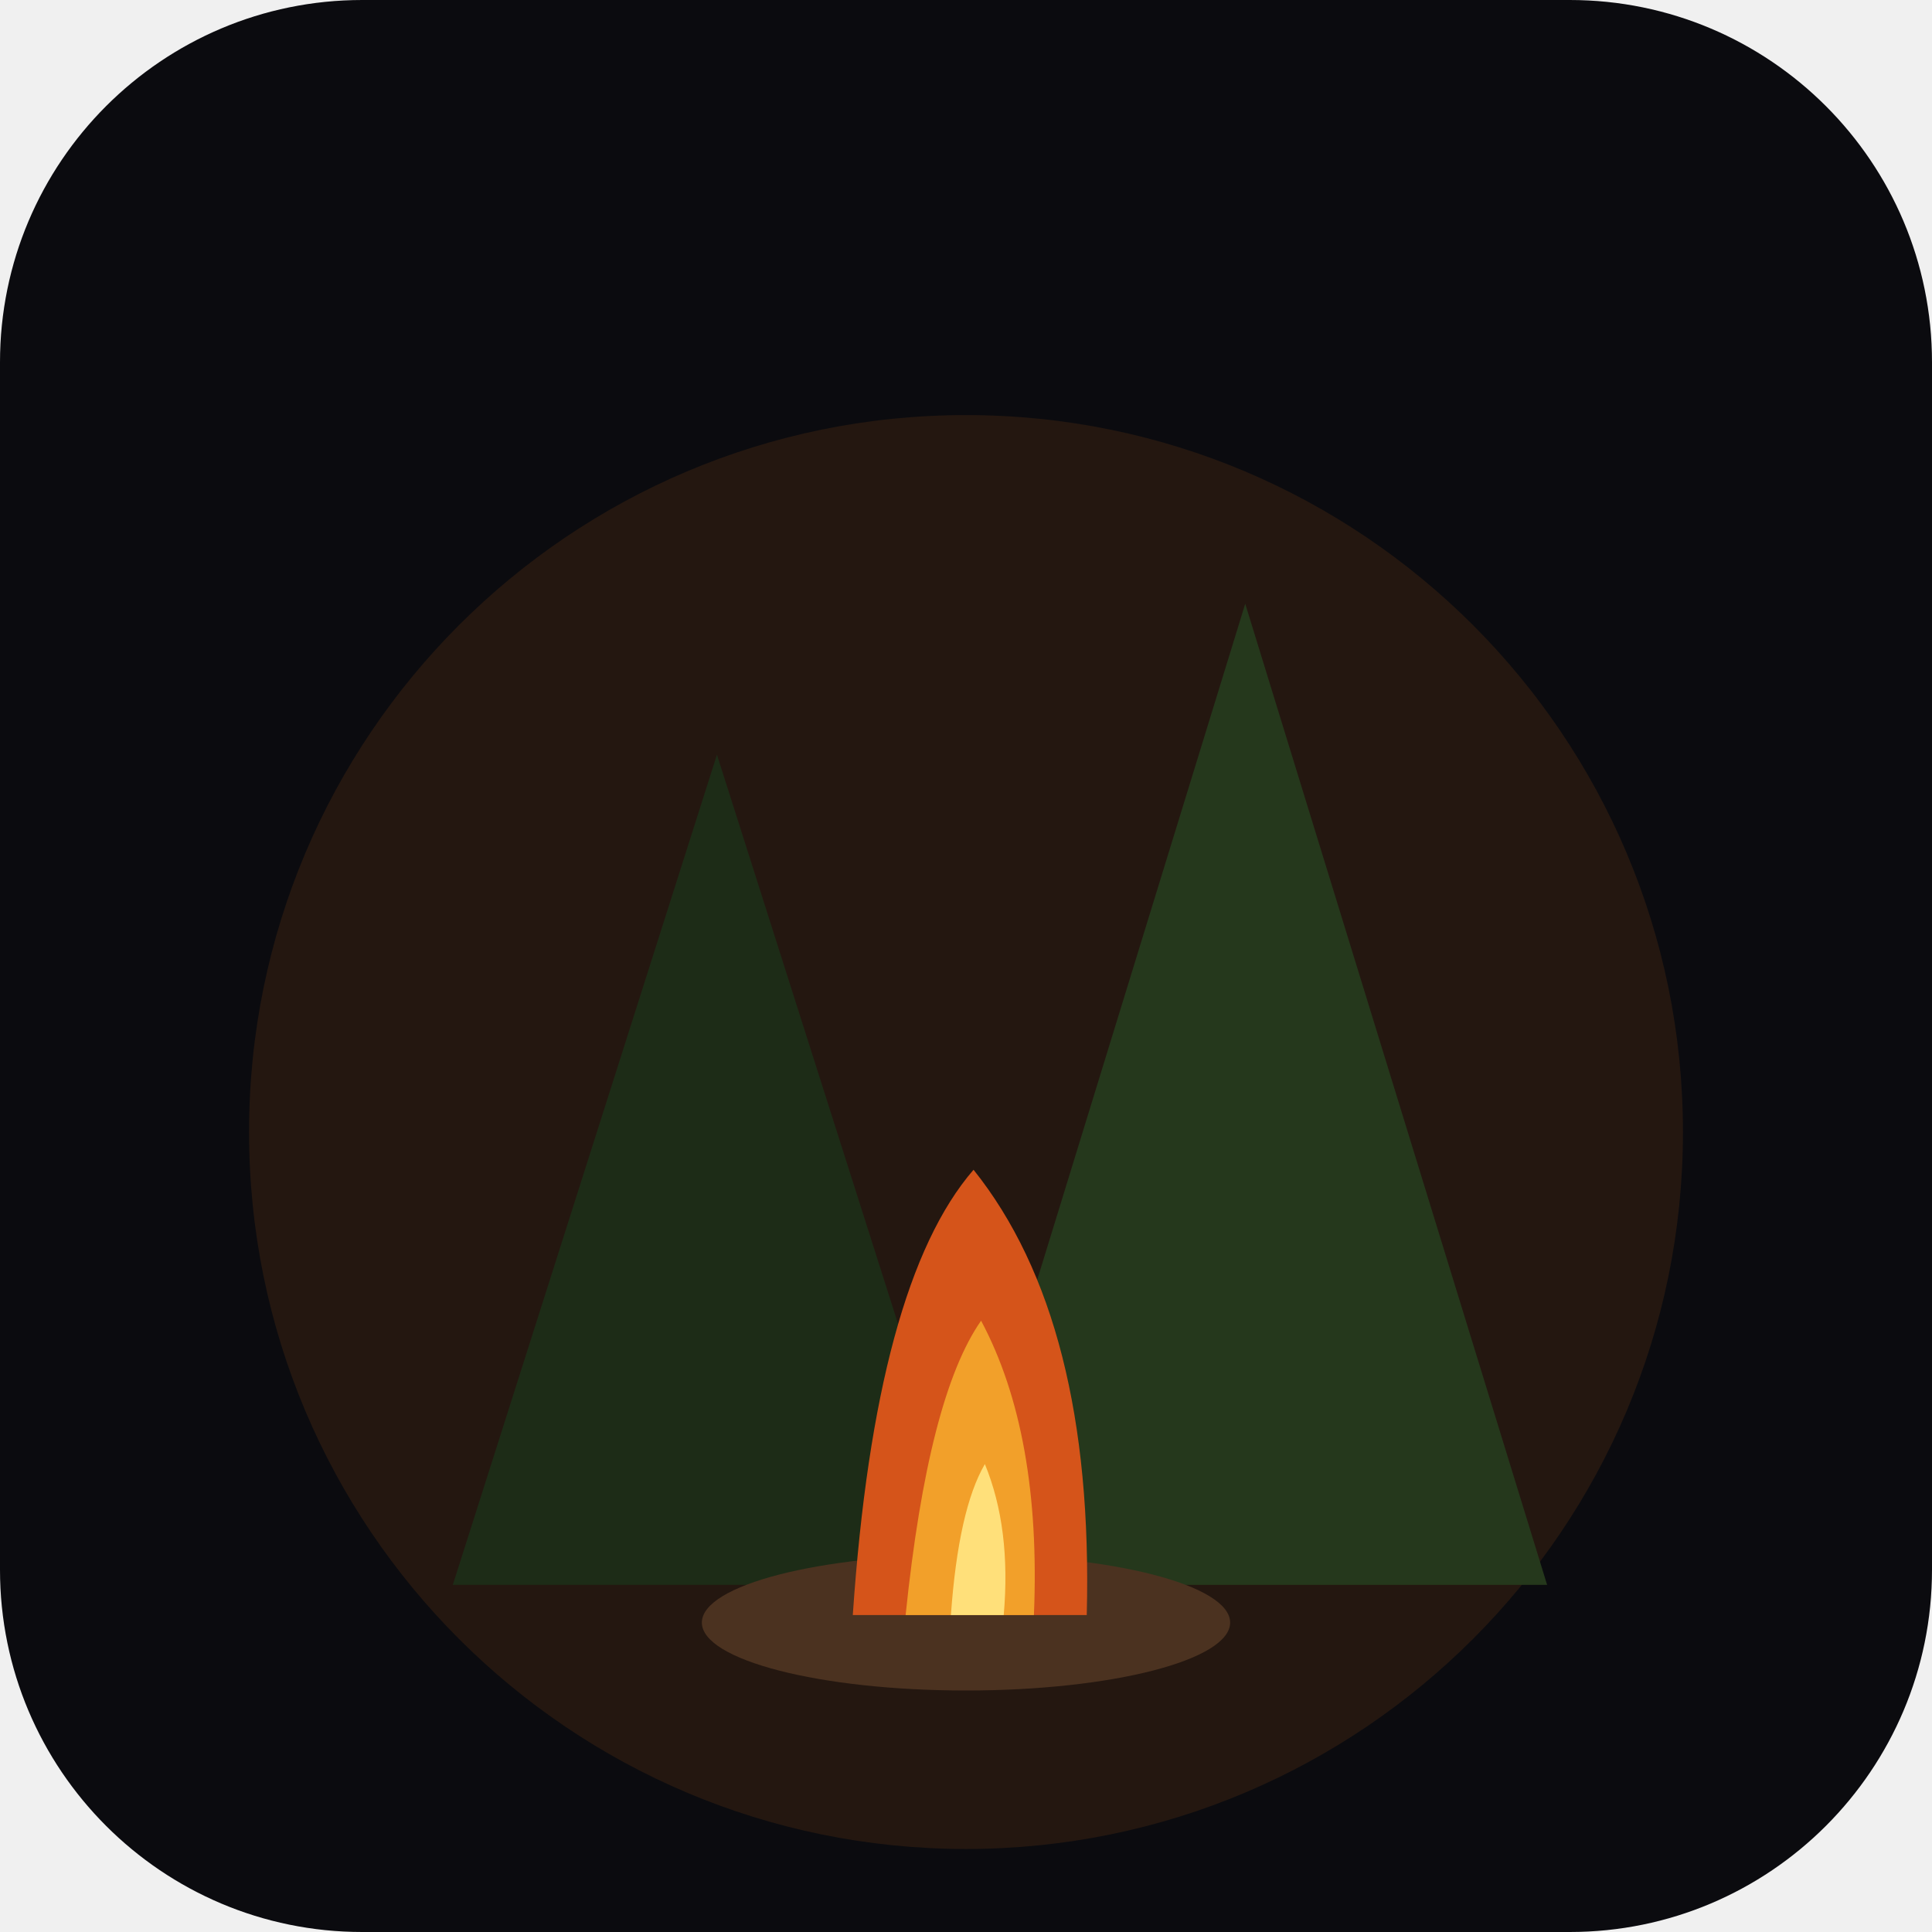
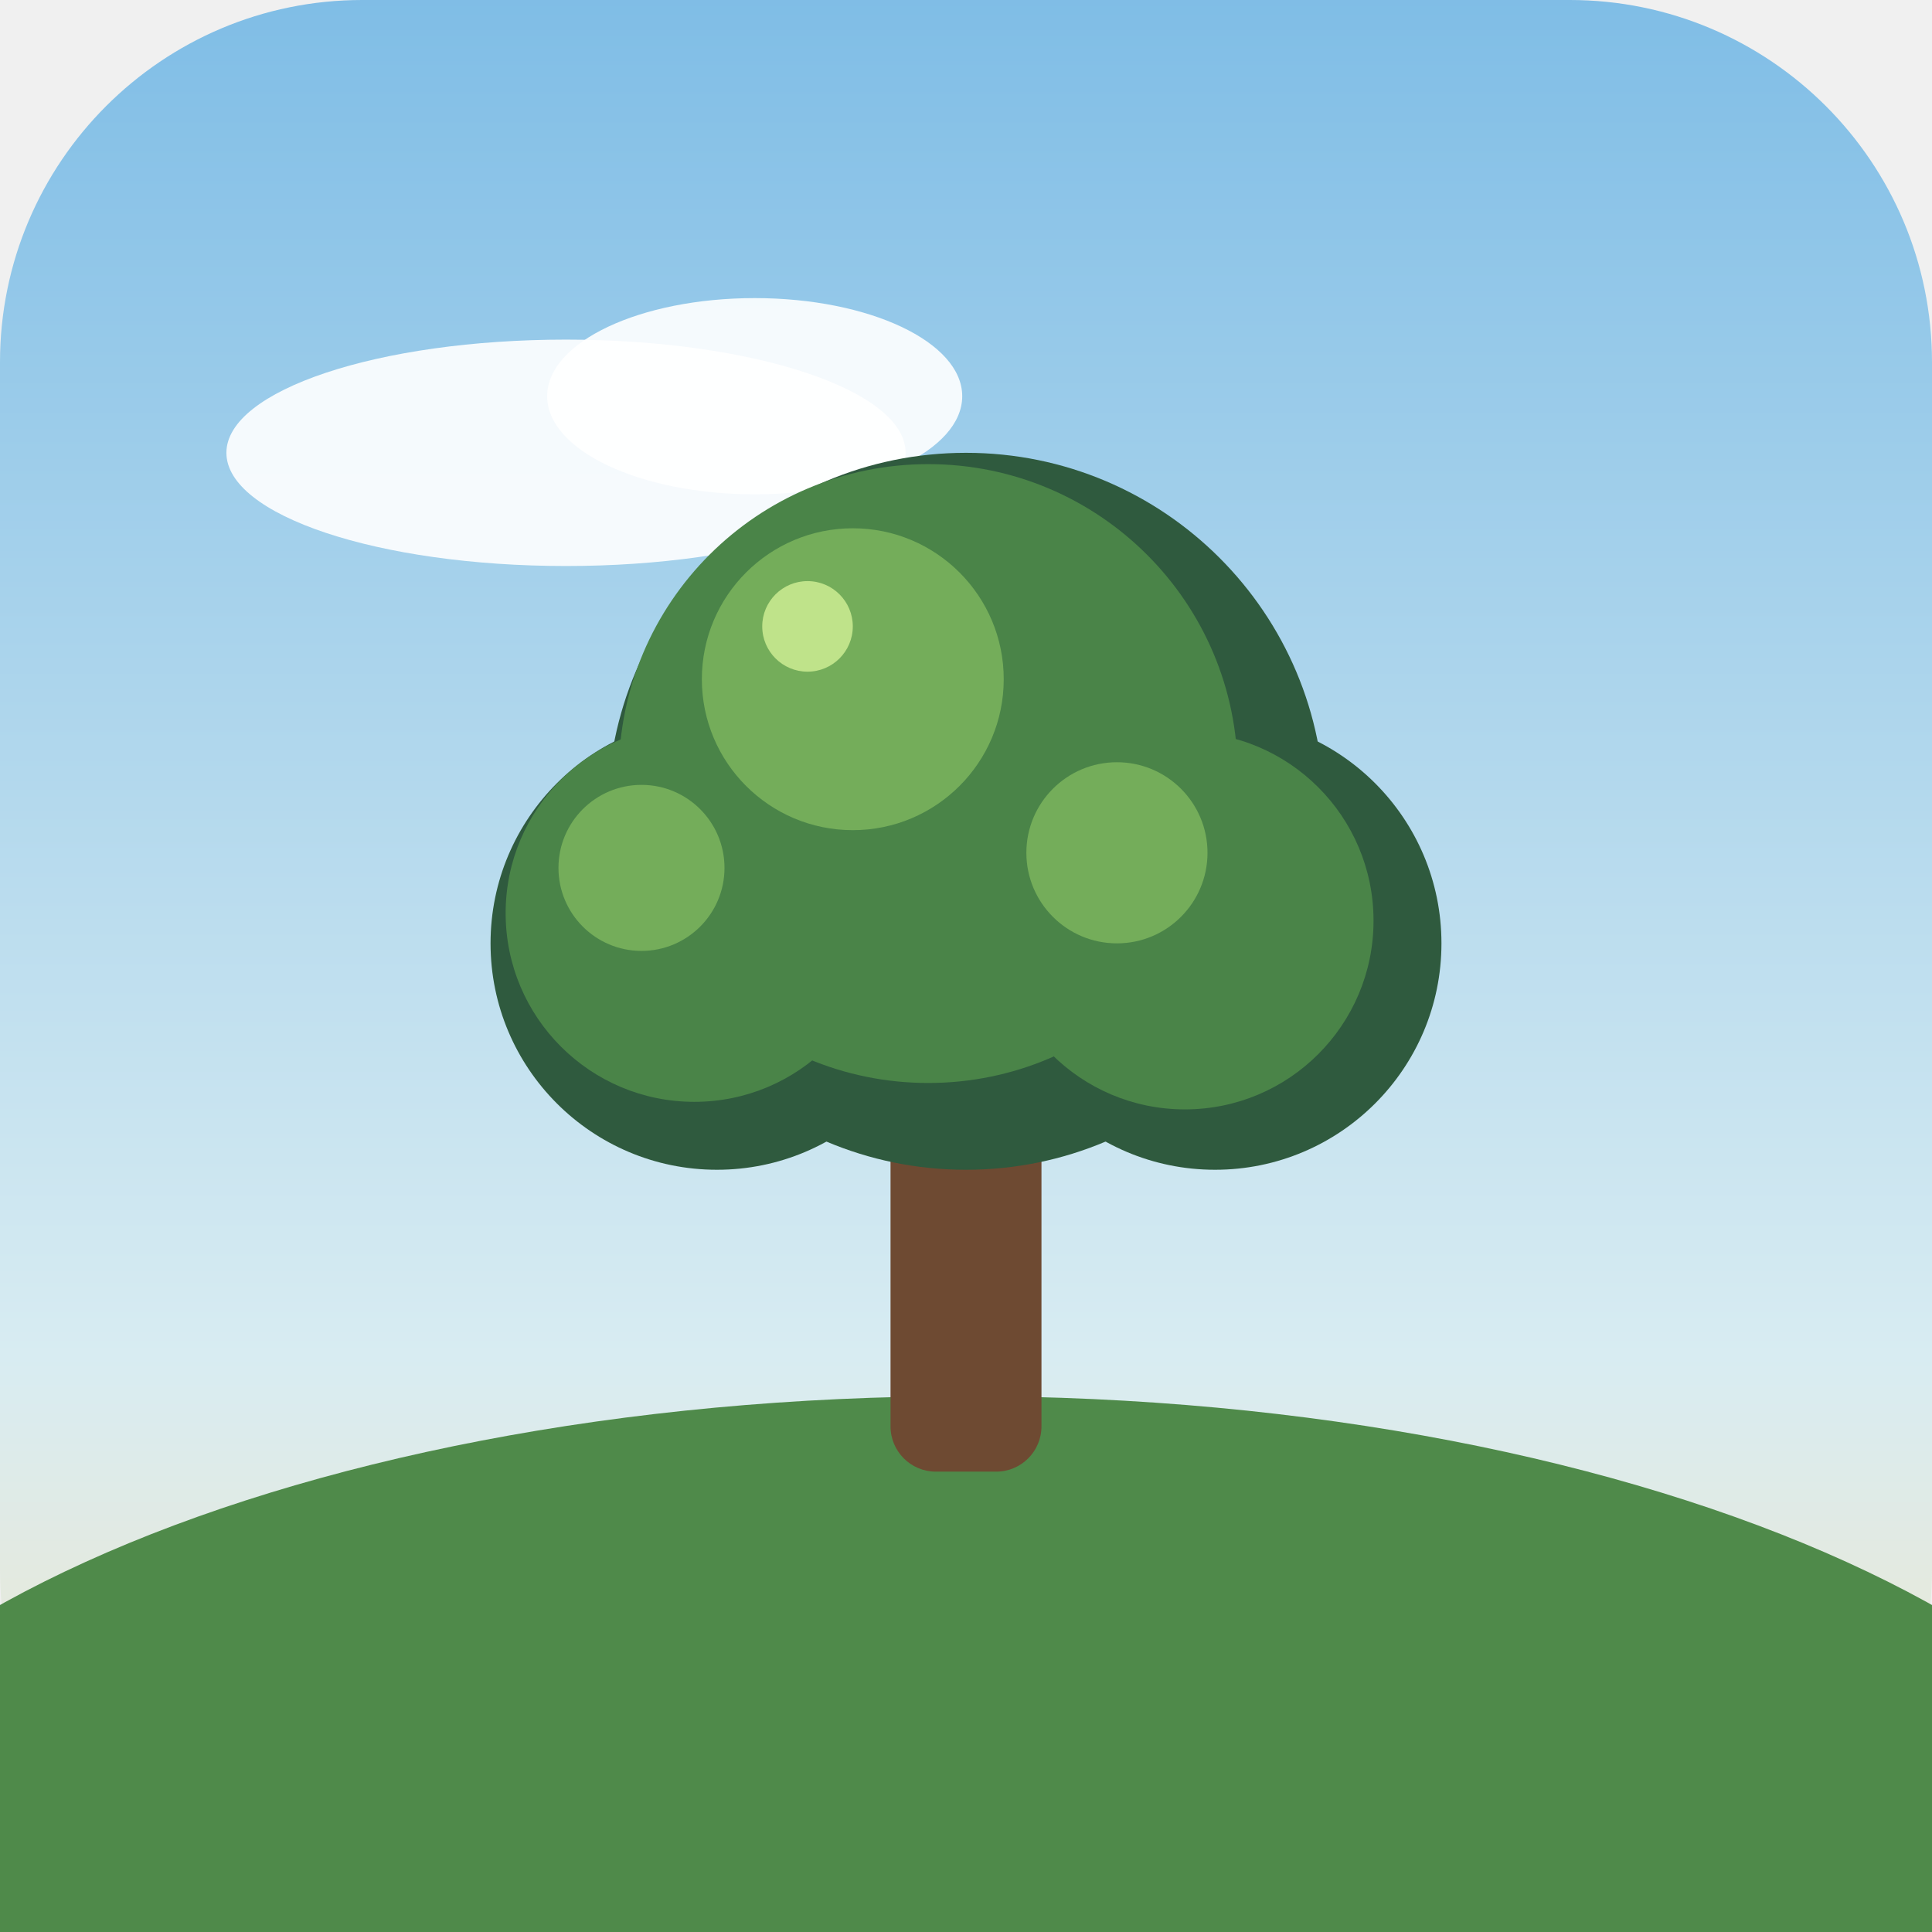
<svg xmlns="http://www.w3.org/2000/svg" viewBox="0 0 512 512">
-   <rect width="512" height="512" rx="96" fill="#0b0b0f" />
-   <circle cx="256" cy="300" r="190" fill="#2a1a10" opacity=".8" />
-   <path d="M120 420 L190 200 L260 420 Z" fill="#1d2c17" />
-   <path d="M250 420 L330 160 L410 420 Z" fill="#25381c" />
-   <ellipse cx="256" cy="430" rx="70" ry="18" fill="#4b3220" />
-   <path d="M226 428 Q232 340 258 310 Q290 350 288 428 Z" fill="#d5541a" />
-   <path d="M240 428 Q246 370 260 350 Q276 380 274 428 Z" fill="#f2a02a" />
-   <path d="M252 428 Q254 400 261 388 Q268 405 266 428 Z" fill="#ffe07a" />
+   <defs>
+     <linearGradient id="s" x1="0" y1="0" x2="0" y2="1">
+       <stop offset="0" stop-color="#7fbde6" />
+       <stop offset=".7" stop-color="#d8ecf2" />
+       <stop offset="1" stop-color="#f6e6c4" />
+     </linearGradient>
+   </defs>
+   <rect width="512" height="512" rx="96" fill="url(#s)" />
+   <ellipse cx="150" cy="120" rx="90" ry="30" fill="#fff" opacity=".9" />
+   <ellipse cx="200" cy="105" rx="55" ry="26" fill="#fff" opacity=".9" />
+   <ellipse cx="256" cy="520" rx="330" ry="150" fill="#4f8a4a" />
+   <rect x="236" y="250" width="40" height="140" rx="12" fill="#6e4a32" />
+   <circle cx="256" cy="215" r="95" fill="#2f5a3e" />
+   <circle cx="190" cy="250" r="60" fill="#2f5a3e" />
+   <circle cx="322" cy="250" r="60" fill="#2f5a3e" />
+   <circle cx="246" cy="205" r="82" fill="#4a8448" />
+   <circle cx="184" cy="242" r="50" fill="#4a8448" />
+   <circle cx="314" cy="244" r="50" fill="#4a8448" />
+   <circle cx="226" cy="180" r="40" fill="#74ad5a" />
+   <circle cx="170" cy="230" r="22" fill="#74ad5a" />
+   <circle cx="296" cy="226" r="24" fill="#74ad5a" />
+   <circle cx="214" cy="166" r="12" fill="#d2f096" opacity=".8" />
</svg>
